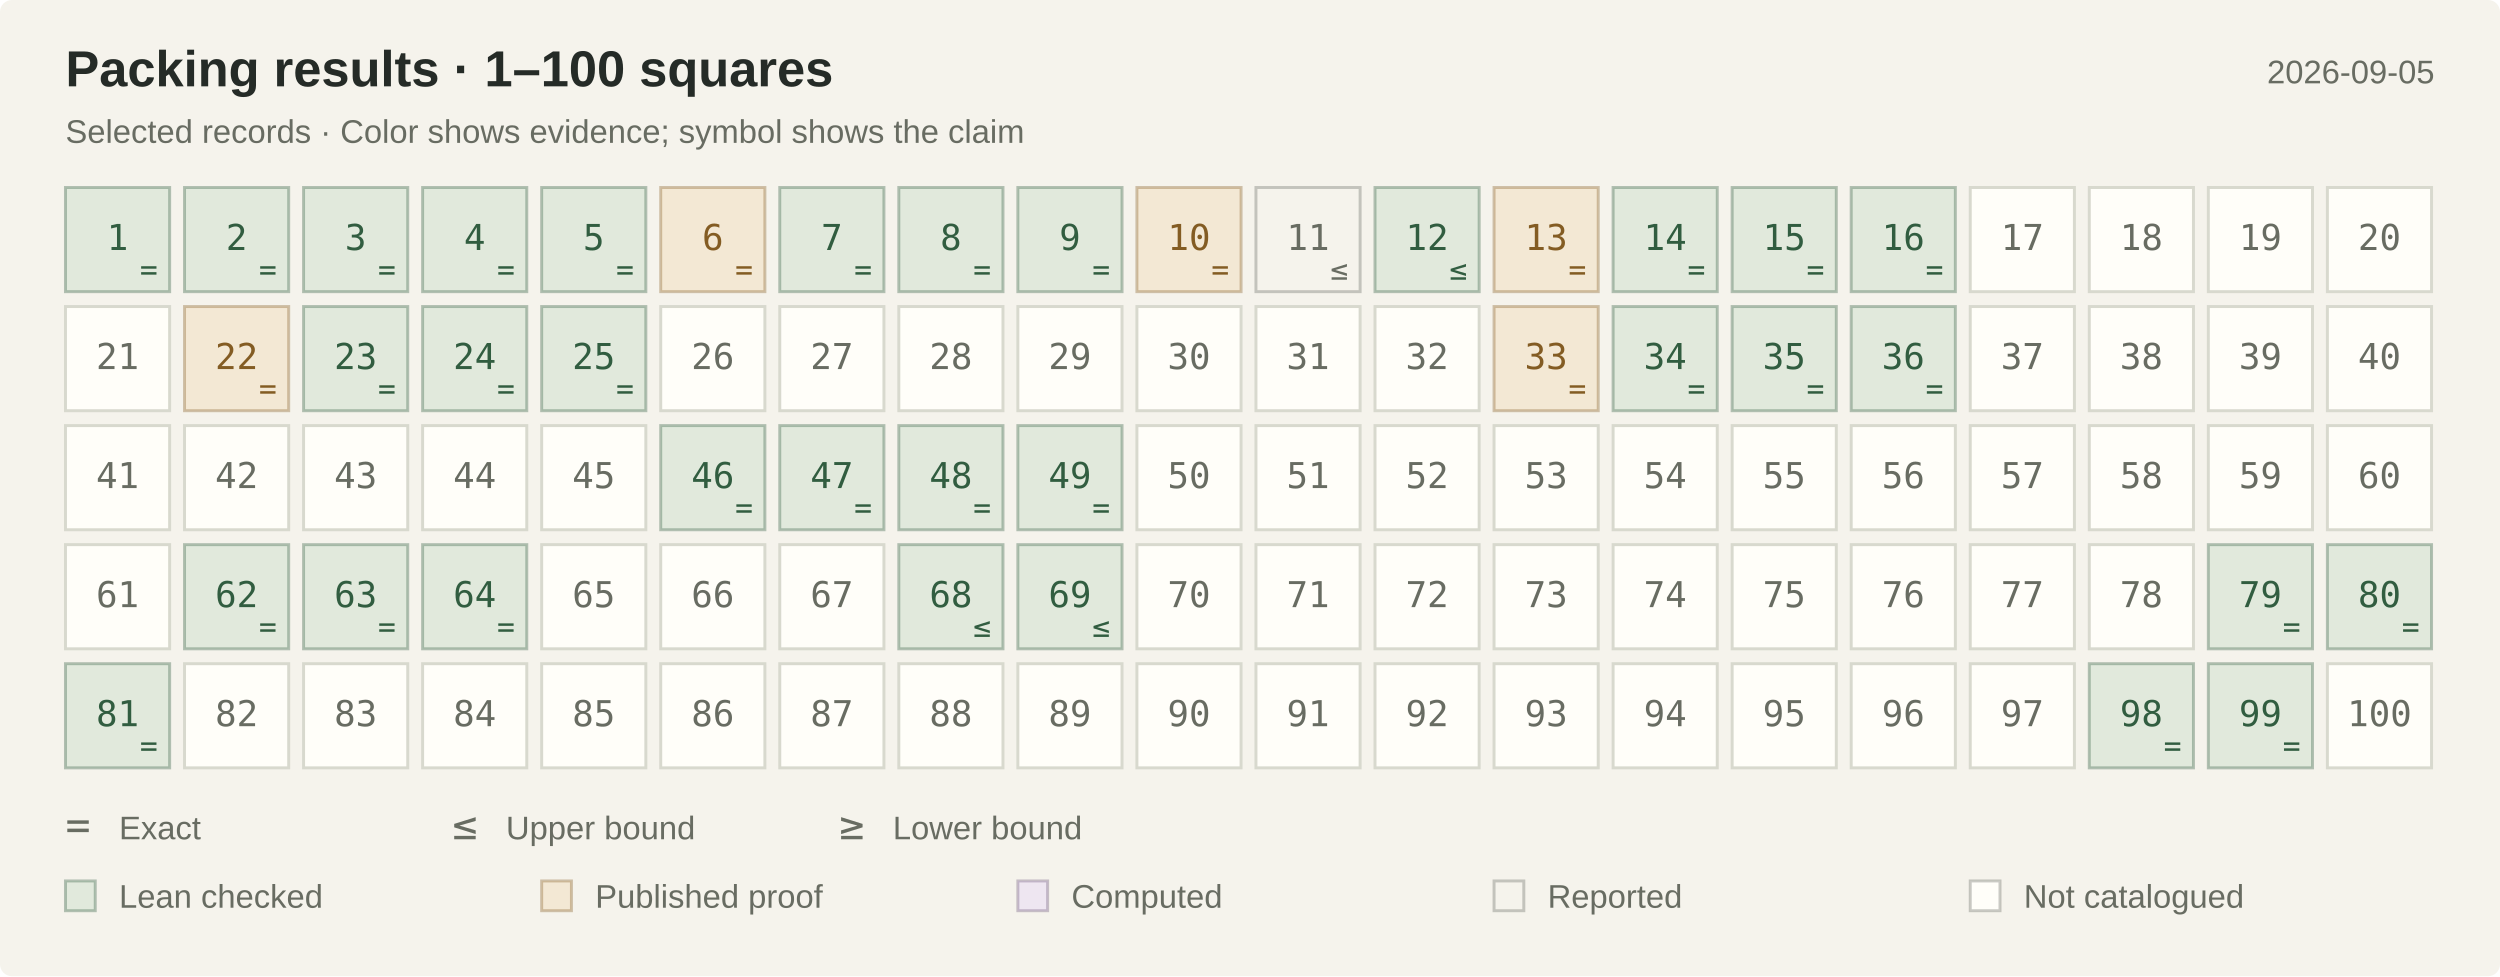
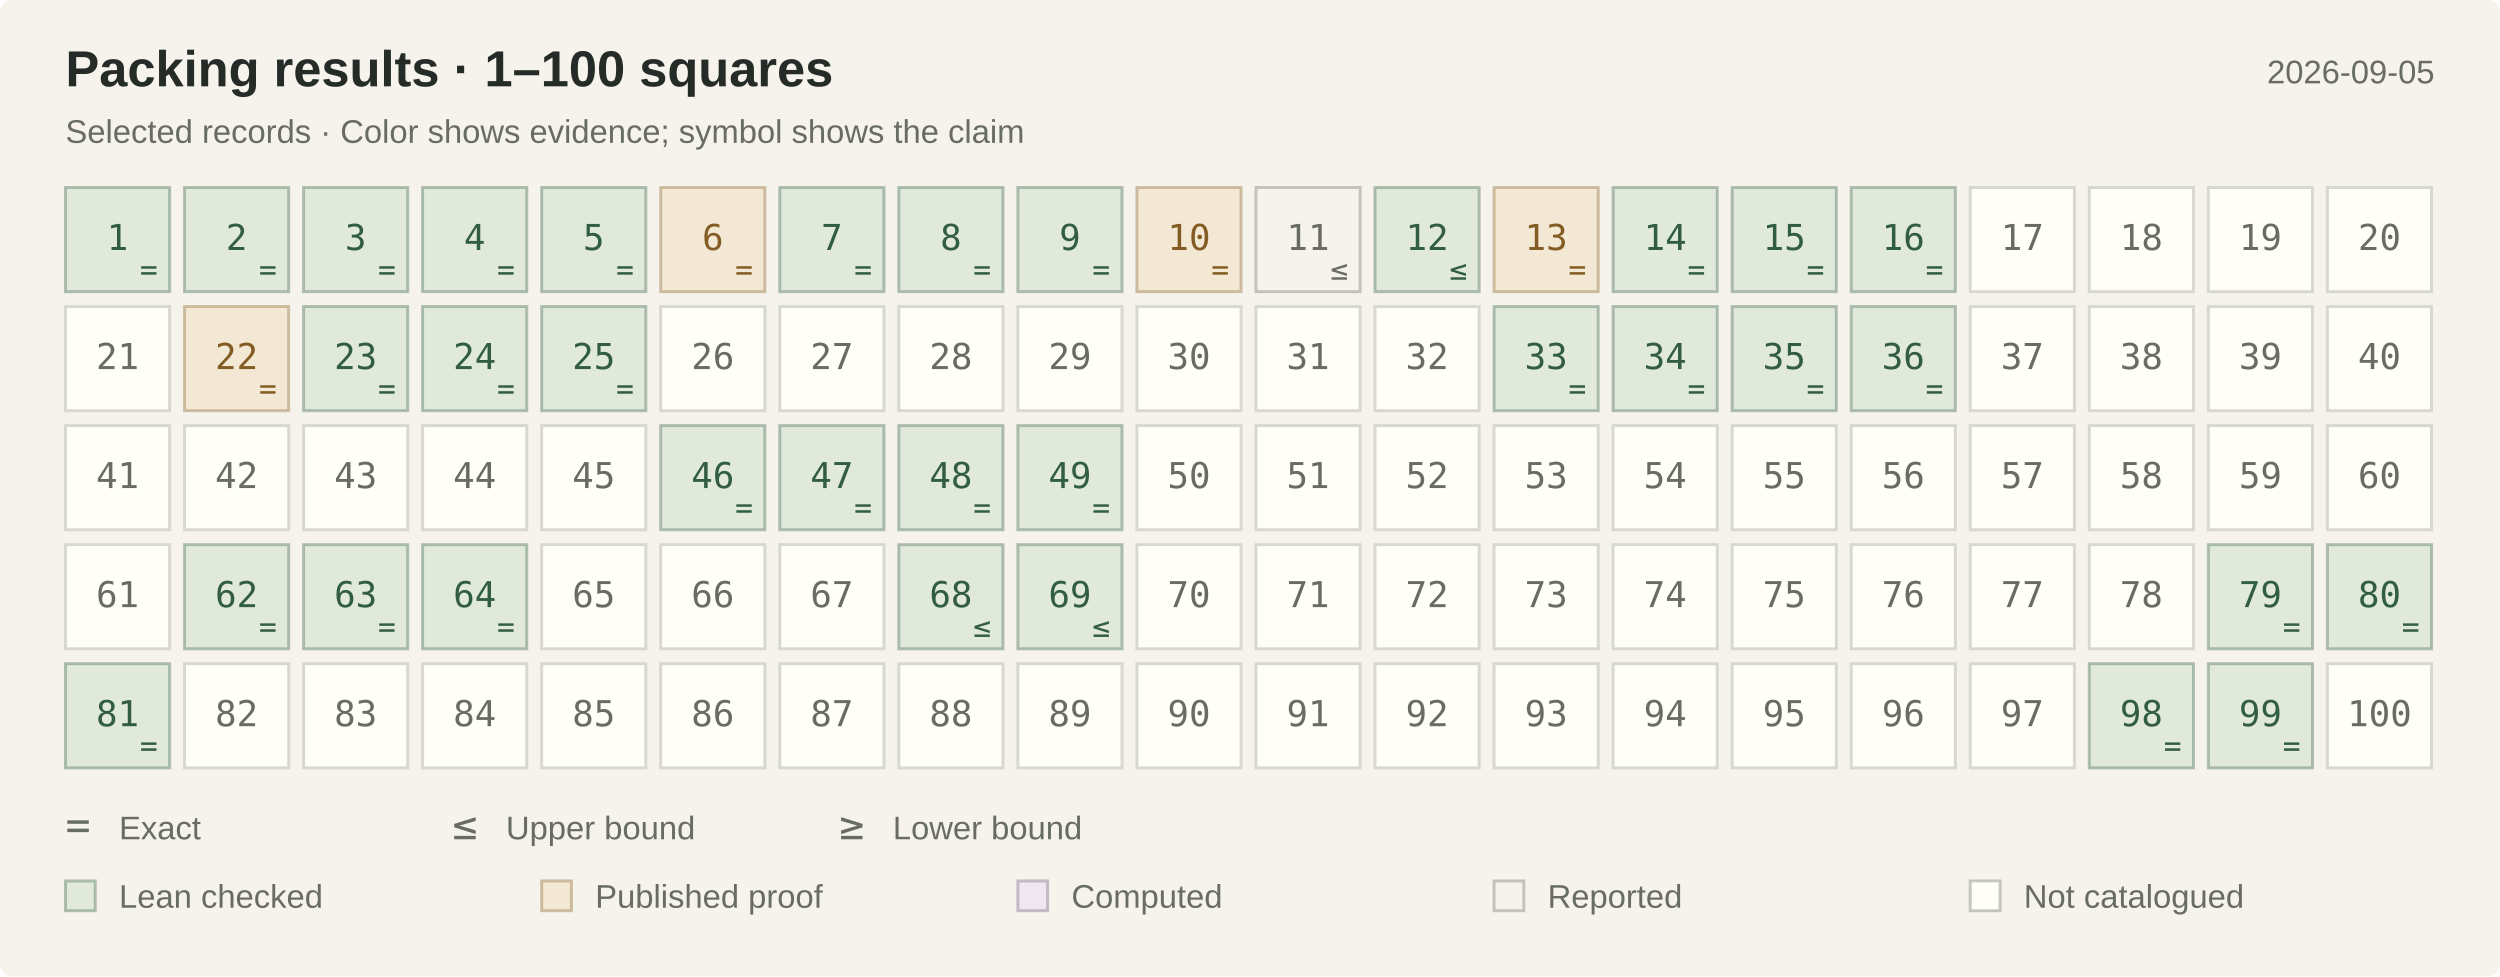
<svg xmlns="http://www.w3.org/2000/svg" viewBox="0 0 840 328" width="840" height="328" role="img" aria-labelledby="coverage-title coverage-description">
  <rect width="840" height="328" rx="4" fill="#f5f3ec" />
  <g font-family="Arial, sans-serif" fill="#686c62">
    <text x="22" y="29" font-size="17" font-weight="600" fill="#252b27">Packing results · 1–100 squares</text>
    <text x="818" y="28" text-anchor="end" font-size="11">2026-09-05</text>
    <text x="22" y="48" font-size="11">Selected records · Color shows evidence; symbol shows the claim</text>
    <g data-n="1" transform="translate(22, 63)" font-family="Consolas, monospace">
      <rect width="35" height="35" fill="#e1e9dc" stroke="#315d40" stroke-opacity="0.35" />
      <text x="17.5" y="21" text-anchor="middle" font-size="12" fill="#315d40">1</text>
      <text x="31" y="31" text-anchor="end" font-size="10" fill="#315d40">=</text>
    </g>
    <g data-n="2" transform="translate(62, 63)" font-family="Consolas, monospace">
      <rect width="35" height="35" fill="#e1e9dc" stroke="#315d40" stroke-opacity="0.35" />
      <text x="17.5" y="21" text-anchor="middle" font-size="12" fill="#315d40">2</text>
      <text x="31" y="31" text-anchor="end" font-size="10" fill="#315d40">=</text>
    </g>
    <g data-n="3" transform="translate(102, 63)" font-family="Consolas, monospace">
      <rect width="35" height="35" fill="#e1e9dc" stroke="#315d40" stroke-opacity="0.35" />
      <text x="17.5" y="21" text-anchor="middle" font-size="12" fill="#315d40">3</text>
      <text x="31" y="31" text-anchor="end" font-size="10" fill="#315d40">=</text>
    </g>
    <g data-n="4" transform="translate(142, 63)" font-family="Consolas, monospace">
      <rect width="35" height="35" fill="#e1e9dc" stroke="#315d40" stroke-opacity="0.35" />
      <text x="17.5" y="21" text-anchor="middle" font-size="12" fill="#315d40">4</text>
      <text x="31" y="31" text-anchor="end" font-size="10" fill="#315d40">=</text>
    </g>
    <g data-n="5" transform="translate(182, 63)" font-family="Consolas, monospace">
      <rect width="35" height="35" fill="#e1e9dc" stroke="#315d40" stroke-opacity="0.35" />
      <text x="17.5" y="21" text-anchor="middle" font-size="12" fill="#315d40">5</text>
      <text x="31" y="31" text-anchor="end" font-size="10" fill="#315d40">=</text>
    </g>
    <g data-n="6" transform="translate(222, 63)" font-family="Consolas, monospace">
      <rect width="35" height="35" fill="#f3e8d4" stroke="#835c23" stroke-opacity="0.35" />
      <text x="17.5" y="21" text-anchor="middle" font-size="12" fill="#835c23">6</text>
      <text x="31" y="31" text-anchor="end" font-size="10" fill="#835c23">=</text>
    </g>
    <g data-n="7" transform="translate(262, 63)" font-family="Consolas, monospace">
      <rect width="35" height="35" fill="#e1e9dc" stroke="#315d40" stroke-opacity="0.35" />
      <text x="17.5" y="21" text-anchor="middle" font-size="12" fill="#315d40">7</text>
      <text x="31" y="31" text-anchor="end" font-size="10" fill="#315d40">=</text>
    </g>
    <g data-n="8" transform="translate(302, 63)" font-family="Consolas, monospace">
      <rect width="35" height="35" fill="#e1e9dc" stroke="#315d40" stroke-opacity="0.35" />
      <text x="17.5" y="21" text-anchor="middle" font-size="12" fill="#315d40">8</text>
      <text x="31" y="31" text-anchor="end" font-size="10" fill="#315d40">=</text>
    </g>
    <g data-n="9" transform="translate(342, 63)" font-family="Consolas, monospace">
      <rect width="35" height="35" fill="#e1e9dc" stroke="#315d40" stroke-opacity="0.35" />
      <text x="17.5" y="21" text-anchor="middle" font-size="12" fill="#315d40">9</text>
      <text x="31" y="31" text-anchor="end" font-size="10" fill="#315d40">=</text>
    </g>
    <g data-n="10" transform="translate(382, 63)" font-family="Consolas, monospace">
      <rect width="35" height="35" fill="#f3e8d4" stroke="#835c23" stroke-opacity="0.35" />
      <text x="17.5" y="21" text-anchor="middle" font-size="12" fill="#835c23">10</text>
      <text x="31" y="31" text-anchor="end" font-size="10" fill="#835c23">=</text>
    </g>
    <g data-n="11" transform="translate(422, 63)" font-family="Consolas, monospace">
      <rect width="35" height="35" fill="#f5f3ec" stroke="#686c62" stroke-opacity="0.35" />
      <text x="17.5" y="21" text-anchor="middle" font-size="12" fill="#686c62">11</text>
      <text x="31" y="31" text-anchor="end" font-size="10" fill="#686c62">≤</text>
    </g>
    <g data-n="12" transform="translate(462, 63)" font-family="Consolas, monospace">
      <rect width="35" height="35" fill="#e1e9dc" stroke="#315d40" stroke-opacity="0.35" />
      <text x="17.5" y="21" text-anchor="middle" font-size="12" fill="#315d40">12</text>
      <text x="31" y="31" text-anchor="end" font-size="10" fill="#315d40">≤</text>
    </g>
    <g data-n="13" transform="translate(502, 63)" font-family="Consolas, monospace">
      <rect width="35" height="35" fill="#f3e8d4" stroke="#835c23" stroke-opacity="0.35" />
      <text x="17.5" y="21" text-anchor="middle" font-size="12" fill="#835c23">13</text>
      <text x="31" y="31" text-anchor="end" font-size="10" fill="#835c23">=</text>
    </g>
    <g data-n="14" transform="translate(542, 63)" font-family="Consolas, monospace">
      <rect width="35" height="35" fill="#e1e9dc" stroke="#315d40" stroke-opacity="0.35" />
      <text x="17.5" y="21" text-anchor="middle" font-size="12" fill="#315d40">14</text>
      <text x="31" y="31" text-anchor="end" font-size="10" fill="#315d40">=</text>
    </g>
    <g data-n="15" transform="translate(582, 63)" font-family="Consolas, monospace">
      <rect width="35" height="35" fill="#e1e9dc" stroke="#315d40" stroke-opacity="0.35" />
      <text x="17.5" y="21" text-anchor="middle" font-size="12" fill="#315d40">15</text>
      <text x="31" y="31" text-anchor="end" font-size="10" fill="#315d40">=</text>
    </g>
    <g data-n="16" transform="translate(622, 63)" font-family="Consolas, monospace">
      <rect width="35" height="35" fill="#e1e9dc" stroke="#315d40" stroke-opacity="0.35" />
      <text x="17.5" y="21" text-anchor="middle" font-size="12" fill="#315d40">16</text>
      <text x="31" y="31" text-anchor="end" font-size="10" fill="#315d40">=</text>
    </g>
    <g data-n="17" transform="translate(662, 63)" font-family="Consolas, monospace">
      <rect width="35" height="35" fill="#fffef9" stroke="#d8d9ce" stroke-opacity="1" />
      <text x="17.5" y="21" text-anchor="middle" font-size="12" fill="#686c62">17</text>
    </g>
    <g data-n="18" transform="translate(702, 63)" font-family="Consolas, monospace">
      <rect width="35" height="35" fill="#fffef9" stroke="#d8d9ce" stroke-opacity="1" />
      <text x="17.5" y="21" text-anchor="middle" font-size="12" fill="#686c62">18</text>
    </g>
    <g data-n="19" transform="translate(742, 63)" font-family="Consolas, monospace">
      <rect width="35" height="35" fill="#fffef9" stroke="#d8d9ce" stroke-opacity="1" />
      <text x="17.5" y="21" text-anchor="middle" font-size="12" fill="#686c62">19</text>
    </g>
    <g data-n="20" transform="translate(782, 63)" font-family="Consolas, monospace">
      <rect width="35" height="35" fill="#fffef9" stroke="#d8d9ce" stroke-opacity="1" />
      <text x="17.5" y="21" text-anchor="middle" font-size="12" fill="#686c62">20</text>
    </g>
    <g data-n="21" transform="translate(22, 103)" font-family="Consolas, monospace">
      <rect width="35" height="35" fill="#fffef9" stroke="#d8d9ce" stroke-opacity="1" />
      <text x="17.5" y="21" text-anchor="middle" font-size="12" fill="#686c62">21</text>
    </g>
    <g data-n="22" transform="translate(62, 103)" font-family="Consolas, monospace">
      <rect width="35" height="35" fill="#f3e8d4" stroke="#835c23" stroke-opacity="0.35" />
      <text x="17.5" y="21" text-anchor="middle" font-size="12" fill="#835c23">22</text>
      <text x="31" y="31" text-anchor="end" font-size="10" fill="#835c23">=</text>
    </g>
    <g data-n="23" transform="translate(102, 103)" font-family="Consolas, monospace">
      <rect width="35" height="35" fill="#e1e9dc" stroke="#315d40" stroke-opacity="0.35" />
      <text x="17.5" y="21" text-anchor="middle" font-size="12" fill="#315d40">23</text>
      <text x="31" y="31" text-anchor="end" font-size="10" fill="#315d40">=</text>
    </g>
    <g data-n="24" transform="translate(142, 103)" font-family="Consolas, monospace">
      <rect width="35" height="35" fill="#e1e9dc" stroke="#315d40" stroke-opacity="0.35" />
      <text x="17.5" y="21" text-anchor="middle" font-size="12" fill="#315d40">24</text>
      <text x="31" y="31" text-anchor="end" font-size="10" fill="#315d40">=</text>
    </g>
    <g data-n="25" transform="translate(182, 103)" font-family="Consolas, monospace">
      <rect width="35" height="35" fill="#e1e9dc" stroke="#315d40" stroke-opacity="0.35" />
      <text x="17.5" y="21" text-anchor="middle" font-size="12" fill="#315d40">25</text>
      <text x="31" y="31" text-anchor="end" font-size="10" fill="#315d40">=</text>
    </g>
    <g data-n="26" transform="translate(222, 103)" font-family="Consolas, monospace">
      <rect width="35" height="35" fill="#fffef9" stroke="#d8d9ce" stroke-opacity="1" />
      <text x="17.5" y="21" text-anchor="middle" font-size="12" fill="#686c62">26</text>
    </g>
    <g data-n="27" transform="translate(262, 103)" font-family="Consolas, monospace">
      <rect width="35" height="35" fill="#fffef9" stroke="#d8d9ce" stroke-opacity="1" />
      <text x="17.5" y="21" text-anchor="middle" font-size="12" fill="#686c62">27</text>
    </g>
    <g data-n="28" transform="translate(302, 103)" font-family="Consolas, monospace">
      <rect width="35" height="35" fill="#fffef9" stroke="#d8d9ce" stroke-opacity="1" />
      <text x="17.5" y="21" text-anchor="middle" font-size="12" fill="#686c62">28</text>
    </g>
    <g data-n="29" transform="translate(342, 103)" font-family="Consolas, monospace">
      <rect width="35" height="35" fill="#fffef9" stroke="#d8d9ce" stroke-opacity="1" />
      <text x="17.5" y="21" text-anchor="middle" font-size="12" fill="#686c62">29</text>
    </g>
    <g data-n="30" transform="translate(382, 103)" font-family="Consolas, monospace">
      <rect width="35" height="35" fill="#fffef9" stroke="#d8d9ce" stroke-opacity="1" />
      <text x="17.5" y="21" text-anchor="middle" font-size="12" fill="#686c62">30</text>
    </g>
    <g data-n="31" transform="translate(422, 103)" font-family="Consolas, monospace">
      <rect width="35" height="35" fill="#fffef9" stroke="#d8d9ce" stroke-opacity="1" />
      <text x="17.5" y="21" text-anchor="middle" font-size="12" fill="#686c62">31</text>
    </g>
    <g data-n="32" transform="translate(462, 103)" font-family="Consolas, monospace">
      <rect width="35" height="35" fill="#fffef9" stroke="#d8d9ce" stroke-opacity="1" />
      <text x="17.5" y="21" text-anchor="middle" font-size="12" fill="#686c62">32</text>
    </g>
    <g data-n="33" transform="translate(502, 103)" font-family="Consolas, monospace">
-       <rect width="35" height="35" fill="#f3e8d4" stroke="#835c23" stroke-opacity="0.35" />
-       <text x="17.5" y="21" text-anchor="middle" font-size="12" fill="#835c23">33</text>
-       <text x="31" y="31" text-anchor="end" font-size="10" fill="#835c23">=</text>
+       <rect width="35" height="35" fill="#e1e9dc" stroke="#315d40" stroke-opacity="0.35" />
+       <text x="17.5" y="21" text-anchor="middle" font-size="12" fill="#315d40">33</text>
+       <text x="31" y="31" text-anchor="end" font-size="10" fill="#315d40">=</text>
    </g>
    <g data-n="34" transform="translate(542, 103)" font-family="Consolas, monospace">
      <rect width="35" height="35" fill="#e1e9dc" stroke="#315d40" stroke-opacity="0.35" />
      <text x="17.5" y="21" text-anchor="middle" font-size="12" fill="#315d40">34</text>
      <text x="31" y="31" text-anchor="end" font-size="10" fill="#315d40">=</text>
    </g>
    <g data-n="35" transform="translate(582, 103)" font-family="Consolas, monospace">
      <rect width="35" height="35" fill="#e1e9dc" stroke="#315d40" stroke-opacity="0.35" />
      <text x="17.5" y="21" text-anchor="middle" font-size="12" fill="#315d40">35</text>
      <text x="31" y="31" text-anchor="end" font-size="10" fill="#315d40">=</text>
    </g>
    <g data-n="36" transform="translate(622, 103)" font-family="Consolas, monospace">
      <rect width="35" height="35" fill="#e1e9dc" stroke="#315d40" stroke-opacity="0.35" />
      <text x="17.5" y="21" text-anchor="middle" font-size="12" fill="#315d40">36</text>
      <text x="31" y="31" text-anchor="end" font-size="10" fill="#315d40">=</text>
    </g>
    <g data-n="37" transform="translate(662, 103)" font-family="Consolas, monospace">
      <rect width="35" height="35" fill="#fffef9" stroke="#d8d9ce" stroke-opacity="1" />
      <text x="17.5" y="21" text-anchor="middle" font-size="12" fill="#686c62">37</text>
    </g>
    <g data-n="38" transform="translate(702, 103)" font-family="Consolas, monospace">
      <rect width="35" height="35" fill="#fffef9" stroke="#d8d9ce" stroke-opacity="1" />
      <text x="17.5" y="21" text-anchor="middle" font-size="12" fill="#686c62">38</text>
    </g>
    <g data-n="39" transform="translate(742, 103)" font-family="Consolas, monospace">
      <rect width="35" height="35" fill="#fffef9" stroke="#d8d9ce" stroke-opacity="1" />
      <text x="17.5" y="21" text-anchor="middle" font-size="12" fill="#686c62">39</text>
    </g>
    <g data-n="40" transform="translate(782, 103)" font-family="Consolas, monospace">
      <rect width="35" height="35" fill="#fffef9" stroke="#d8d9ce" stroke-opacity="1" />
      <text x="17.5" y="21" text-anchor="middle" font-size="12" fill="#686c62">40</text>
    </g>
    <g data-n="41" transform="translate(22, 143)" font-family="Consolas, monospace">
      <rect width="35" height="35" fill="#fffef9" stroke="#d8d9ce" stroke-opacity="1" />
      <text x="17.5" y="21" text-anchor="middle" font-size="12" fill="#686c62">41</text>
    </g>
    <g data-n="42" transform="translate(62, 143)" font-family="Consolas, monospace">
      <rect width="35" height="35" fill="#fffef9" stroke="#d8d9ce" stroke-opacity="1" />
      <text x="17.5" y="21" text-anchor="middle" font-size="12" fill="#686c62">42</text>
    </g>
    <g data-n="43" transform="translate(102, 143)" font-family="Consolas, monospace">
      <rect width="35" height="35" fill="#fffef9" stroke="#d8d9ce" stroke-opacity="1" />
      <text x="17.5" y="21" text-anchor="middle" font-size="12" fill="#686c62">43</text>
    </g>
    <g data-n="44" transform="translate(142, 143)" font-family="Consolas, monospace">
      <rect width="35" height="35" fill="#fffef9" stroke="#d8d9ce" stroke-opacity="1" />
      <text x="17.5" y="21" text-anchor="middle" font-size="12" fill="#686c62">44</text>
    </g>
    <g data-n="45" transform="translate(182, 143)" font-family="Consolas, monospace">
      <rect width="35" height="35" fill="#fffef9" stroke="#d8d9ce" stroke-opacity="1" />
      <text x="17.5" y="21" text-anchor="middle" font-size="12" fill="#686c62">45</text>
    </g>
    <g data-n="46" transform="translate(222, 143)" font-family="Consolas, monospace">
      <rect width="35" height="35" fill="#e1e9dc" stroke="#315d40" stroke-opacity="0.35" />
      <text x="17.5" y="21" text-anchor="middle" font-size="12" fill="#315d40">46</text>
      <text x="31" y="31" text-anchor="end" font-size="10" fill="#315d40">=</text>
    </g>
    <g data-n="47" transform="translate(262, 143)" font-family="Consolas, monospace">
      <rect width="35" height="35" fill="#e1e9dc" stroke="#315d40" stroke-opacity="0.35" />
      <text x="17.5" y="21" text-anchor="middle" font-size="12" fill="#315d40">47</text>
      <text x="31" y="31" text-anchor="end" font-size="10" fill="#315d40">=</text>
    </g>
    <g data-n="48" transform="translate(302, 143)" font-family="Consolas, monospace">
      <rect width="35" height="35" fill="#e1e9dc" stroke="#315d40" stroke-opacity="0.35" />
      <text x="17.5" y="21" text-anchor="middle" font-size="12" fill="#315d40">48</text>
      <text x="31" y="31" text-anchor="end" font-size="10" fill="#315d40">=</text>
    </g>
    <g data-n="49" transform="translate(342, 143)" font-family="Consolas, monospace">
      <rect width="35" height="35" fill="#e1e9dc" stroke="#315d40" stroke-opacity="0.35" />
      <text x="17.5" y="21" text-anchor="middle" font-size="12" fill="#315d40">49</text>
      <text x="31" y="31" text-anchor="end" font-size="10" fill="#315d40">=</text>
    </g>
    <g data-n="50" transform="translate(382, 143)" font-family="Consolas, monospace">
      <rect width="35" height="35" fill="#fffef9" stroke="#d8d9ce" stroke-opacity="1" />
      <text x="17.5" y="21" text-anchor="middle" font-size="12" fill="#686c62">50</text>
    </g>
    <g data-n="51" transform="translate(422, 143)" font-family="Consolas, monospace">
      <rect width="35" height="35" fill="#fffef9" stroke="#d8d9ce" stroke-opacity="1" />
      <text x="17.5" y="21" text-anchor="middle" font-size="12" fill="#686c62">51</text>
    </g>
    <g data-n="52" transform="translate(462, 143)" font-family="Consolas, monospace">
      <rect width="35" height="35" fill="#fffef9" stroke="#d8d9ce" stroke-opacity="1" />
      <text x="17.5" y="21" text-anchor="middle" font-size="12" fill="#686c62">52</text>
    </g>
    <g data-n="53" transform="translate(502, 143)" font-family="Consolas, monospace">
      <rect width="35" height="35" fill="#fffef9" stroke="#d8d9ce" stroke-opacity="1" />
      <text x="17.5" y="21" text-anchor="middle" font-size="12" fill="#686c62">53</text>
    </g>
    <g data-n="54" transform="translate(542, 143)" font-family="Consolas, monospace">
      <rect width="35" height="35" fill="#fffef9" stroke="#d8d9ce" stroke-opacity="1" />
      <text x="17.5" y="21" text-anchor="middle" font-size="12" fill="#686c62">54</text>
    </g>
    <g data-n="55" transform="translate(582, 143)" font-family="Consolas, monospace">
      <rect width="35" height="35" fill="#fffef9" stroke="#d8d9ce" stroke-opacity="1" />
      <text x="17.5" y="21" text-anchor="middle" font-size="12" fill="#686c62">55</text>
    </g>
    <g data-n="56" transform="translate(622, 143)" font-family="Consolas, monospace">
      <rect width="35" height="35" fill="#fffef9" stroke="#d8d9ce" stroke-opacity="1" />
      <text x="17.5" y="21" text-anchor="middle" font-size="12" fill="#686c62">56</text>
    </g>
    <g data-n="57" transform="translate(662, 143)" font-family="Consolas, monospace">
      <rect width="35" height="35" fill="#fffef9" stroke="#d8d9ce" stroke-opacity="1" />
      <text x="17.5" y="21" text-anchor="middle" font-size="12" fill="#686c62">57</text>
    </g>
    <g data-n="58" transform="translate(702, 143)" font-family="Consolas, monospace">
      <rect width="35" height="35" fill="#fffef9" stroke="#d8d9ce" stroke-opacity="1" />
      <text x="17.5" y="21" text-anchor="middle" font-size="12" fill="#686c62">58</text>
    </g>
    <g data-n="59" transform="translate(742, 143)" font-family="Consolas, monospace">
      <rect width="35" height="35" fill="#fffef9" stroke="#d8d9ce" stroke-opacity="1" />
      <text x="17.5" y="21" text-anchor="middle" font-size="12" fill="#686c62">59</text>
    </g>
    <g data-n="60" transform="translate(782, 143)" font-family="Consolas, monospace">
      <rect width="35" height="35" fill="#fffef9" stroke="#d8d9ce" stroke-opacity="1" />
      <text x="17.5" y="21" text-anchor="middle" font-size="12" fill="#686c62">60</text>
    </g>
    <g data-n="61" transform="translate(22, 183)" font-family="Consolas, monospace">
      <rect width="35" height="35" fill="#fffef9" stroke="#d8d9ce" stroke-opacity="1" />
      <text x="17.5" y="21" text-anchor="middle" font-size="12" fill="#686c62">61</text>
    </g>
    <g data-n="62" transform="translate(62, 183)" font-family="Consolas, monospace">
      <rect width="35" height="35" fill="#e1e9dc" stroke="#315d40" stroke-opacity="0.35" />
      <text x="17.5" y="21" text-anchor="middle" font-size="12" fill="#315d40">62</text>
      <text x="31" y="31" text-anchor="end" font-size="10" fill="#315d40">=</text>
    </g>
    <g data-n="63" transform="translate(102, 183)" font-family="Consolas, monospace">
      <rect width="35" height="35" fill="#e1e9dc" stroke="#315d40" stroke-opacity="0.35" />
      <text x="17.5" y="21" text-anchor="middle" font-size="12" fill="#315d40">63</text>
      <text x="31" y="31" text-anchor="end" font-size="10" fill="#315d40">=</text>
    </g>
    <g data-n="64" transform="translate(142, 183)" font-family="Consolas, monospace">
      <rect width="35" height="35" fill="#e1e9dc" stroke="#315d40" stroke-opacity="0.35" />
      <text x="17.5" y="21" text-anchor="middle" font-size="12" fill="#315d40">64</text>
      <text x="31" y="31" text-anchor="end" font-size="10" fill="#315d40">=</text>
    </g>
    <g data-n="65" transform="translate(182, 183)" font-family="Consolas, monospace">
      <rect width="35" height="35" fill="#fffef9" stroke="#d8d9ce" stroke-opacity="1" />
      <text x="17.5" y="21" text-anchor="middle" font-size="12" fill="#686c62">65</text>
    </g>
    <g data-n="66" transform="translate(222, 183)" font-family="Consolas, monospace">
      <rect width="35" height="35" fill="#fffef9" stroke="#d8d9ce" stroke-opacity="1" />
      <text x="17.5" y="21" text-anchor="middle" font-size="12" fill="#686c62">66</text>
    </g>
    <g data-n="67" transform="translate(262, 183)" font-family="Consolas, monospace">
      <rect width="35" height="35" fill="#fffef9" stroke="#d8d9ce" stroke-opacity="1" />
      <text x="17.5" y="21" text-anchor="middle" font-size="12" fill="#686c62">67</text>
    </g>
    <g data-n="68" transform="translate(302, 183)" font-family="Consolas, monospace">
      <rect width="35" height="35" fill="#e1e9dc" stroke="#315d40" stroke-opacity="0.35" />
      <text x="17.5" y="21" text-anchor="middle" font-size="12" fill="#315d40">68</text>
      <text x="31" y="31" text-anchor="end" font-size="10" fill="#315d40">≤</text>
    </g>
    <g data-n="69" transform="translate(342, 183)" font-family="Consolas, monospace">
      <rect width="35" height="35" fill="#e1e9dc" stroke="#315d40" stroke-opacity="0.35" />
      <text x="17.5" y="21" text-anchor="middle" font-size="12" fill="#315d40">69</text>
      <text x="31" y="31" text-anchor="end" font-size="10" fill="#315d40">≤</text>
    </g>
    <g data-n="70" transform="translate(382, 183)" font-family="Consolas, monospace">
      <rect width="35" height="35" fill="#fffef9" stroke="#d8d9ce" stroke-opacity="1" />
      <text x="17.5" y="21" text-anchor="middle" font-size="12" fill="#686c62">70</text>
    </g>
    <g data-n="71" transform="translate(422, 183)" font-family="Consolas, monospace">
      <rect width="35" height="35" fill="#fffef9" stroke="#d8d9ce" stroke-opacity="1" />
      <text x="17.5" y="21" text-anchor="middle" font-size="12" fill="#686c62">71</text>
    </g>
    <g data-n="72" transform="translate(462, 183)" font-family="Consolas, monospace">
      <rect width="35" height="35" fill="#fffef9" stroke="#d8d9ce" stroke-opacity="1" />
      <text x="17.5" y="21" text-anchor="middle" font-size="12" fill="#686c62">72</text>
    </g>
    <g data-n="73" transform="translate(502, 183)" font-family="Consolas, monospace">
      <rect width="35" height="35" fill="#fffef9" stroke="#d8d9ce" stroke-opacity="1" />
      <text x="17.5" y="21" text-anchor="middle" font-size="12" fill="#686c62">73</text>
    </g>
    <g data-n="74" transform="translate(542, 183)" font-family="Consolas, monospace">
      <rect width="35" height="35" fill="#fffef9" stroke="#d8d9ce" stroke-opacity="1" />
      <text x="17.5" y="21" text-anchor="middle" font-size="12" fill="#686c62">74</text>
    </g>
    <g data-n="75" transform="translate(582, 183)" font-family="Consolas, monospace">
      <rect width="35" height="35" fill="#fffef9" stroke="#d8d9ce" stroke-opacity="1" />
      <text x="17.5" y="21" text-anchor="middle" font-size="12" fill="#686c62">75</text>
    </g>
    <g data-n="76" transform="translate(622, 183)" font-family="Consolas, monospace">
      <rect width="35" height="35" fill="#fffef9" stroke="#d8d9ce" stroke-opacity="1" />
      <text x="17.5" y="21" text-anchor="middle" font-size="12" fill="#686c62">76</text>
    </g>
    <g data-n="77" transform="translate(662, 183)" font-family="Consolas, monospace">
      <rect width="35" height="35" fill="#fffef9" stroke="#d8d9ce" stroke-opacity="1" />
      <text x="17.5" y="21" text-anchor="middle" font-size="12" fill="#686c62">77</text>
    </g>
    <g data-n="78" transform="translate(702, 183)" font-family="Consolas, monospace">
      <rect width="35" height="35" fill="#fffef9" stroke="#d8d9ce" stroke-opacity="1" />
      <text x="17.5" y="21" text-anchor="middle" font-size="12" fill="#686c62">78</text>
    </g>
    <g data-n="79" transform="translate(742, 183)" font-family="Consolas, monospace">
      <rect width="35" height="35" fill="#e1e9dc" stroke="#315d40" stroke-opacity="0.35" />
      <text x="17.5" y="21" text-anchor="middle" font-size="12" fill="#315d40">79</text>
      <text x="31" y="31" text-anchor="end" font-size="10" fill="#315d40">=</text>
    </g>
    <g data-n="80" transform="translate(782, 183)" font-family="Consolas, monospace">
      <rect width="35" height="35" fill="#e1e9dc" stroke="#315d40" stroke-opacity="0.35" />
      <text x="17.5" y="21" text-anchor="middle" font-size="12" fill="#315d40">80</text>
      <text x="31" y="31" text-anchor="end" font-size="10" fill="#315d40">=</text>
    </g>
    <g data-n="81" transform="translate(22, 223)" font-family="Consolas, monospace">
      <rect width="35" height="35" fill="#e1e9dc" stroke="#315d40" stroke-opacity="0.35" />
      <text x="17.5" y="21" text-anchor="middle" font-size="12" fill="#315d40">81</text>
      <text x="31" y="31" text-anchor="end" font-size="10" fill="#315d40">=</text>
    </g>
    <g data-n="82" transform="translate(62, 223)" font-family="Consolas, monospace">
      <rect width="35" height="35" fill="#fffef9" stroke="#d8d9ce" stroke-opacity="1" />
      <text x="17.5" y="21" text-anchor="middle" font-size="12" fill="#686c62">82</text>
    </g>
    <g data-n="83" transform="translate(102, 223)" font-family="Consolas, monospace">
      <rect width="35" height="35" fill="#fffef9" stroke="#d8d9ce" stroke-opacity="1" />
      <text x="17.5" y="21" text-anchor="middle" font-size="12" fill="#686c62">83</text>
    </g>
    <g data-n="84" transform="translate(142, 223)" font-family="Consolas, monospace">
      <rect width="35" height="35" fill="#fffef9" stroke="#d8d9ce" stroke-opacity="1" />
      <text x="17.5" y="21" text-anchor="middle" font-size="12" fill="#686c62">84</text>
    </g>
    <g data-n="85" transform="translate(182, 223)" font-family="Consolas, monospace">
      <rect width="35" height="35" fill="#fffef9" stroke="#d8d9ce" stroke-opacity="1" />
      <text x="17.5" y="21" text-anchor="middle" font-size="12" fill="#686c62">85</text>
    </g>
    <g data-n="86" transform="translate(222, 223)" font-family="Consolas, monospace">
      <rect width="35" height="35" fill="#fffef9" stroke="#d8d9ce" stroke-opacity="1" />
      <text x="17.5" y="21" text-anchor="middle" font-size="12" fill="#686c62">86</text>
    </g>
    <g data-n="87" transform="translate(262, 223)" font-family="Consolas, monospace">
      <rect width="35" height="35" fill="#fffef9" stroke="#d8d9ce" stroke-opacity="1" />
      <text x="17.5" y="21" text-anchor="middle" font-size="12" fill="#686c62">87</text>
    </g>
    <g data-n="88" transform="translate(302, 223)" font-family="Consolas, monospace">
      <rect width="35" height="35" fill="#fffef9" stroke="#d8d9ce" stroke-opacity="1" />
      <text x="17.5" y="21" text-anchor="middle" font-size="12" fill="#686c62">88</text>
    </g>
    <g data-n="89" transform="translate(342, 223)" font-family="Consolas, monospace">
      <rect width="35" height="35" fill="#fffef9" stroke="#d8d9ce" stroke-opacity="1" />
      <text x="17.5" y="21" text-anchor="middle" font-size="12" fill="#686c62">89</text>
    </g>
    <g data-n="90" transform="translate(382, 223)" font-family="Consolas, monospace">
      <rect width="35" height="35" fill="#fffef9" stroke="#d8d9ce" stroke-opacity="1" />
      <text x="17.5" y="21" text-anchor="middle" font-size="12" fill="#686c62">90</text>
    </g>
    <g data-n="91" transform="translate(422, 223)" font-family="Consolas, monospace">
      <rect width="35" height="35" fill="#fffef9" stroke="#d8d9ce" stroke-opacity="1" />
      <text x="17.5" y="21" text-anchor="middle" font-size="12" fill="#686c62">91</text>
    </g>
    <g data-n="92" transform="translate(462, 223)" font-family="Consolas, monospace">
      <rect width="35" height="35" fill="#fffef9" stroke="#d8d9ce" stroke-opacity="1" />
      <text x="17.5" y="21" text-anchor="middle" font-size="12" fill="#686c62">92</text>
    </g>
    <g data-n="93" transform="translate(502, 223)" font-family="Consolas, monospace">
      <rect width="35" height="35" fill="#fffef9" stroke="#d8d9ce" stroke-opacity="1" />
      <text x="17.5" y="21" text-anchor="middle" font-size="12" fill="#686c62">93</text>
    </g>
    <g data-n="94" transform="translate(542, 223)" font-family="Consolas, monospace">
      <rect width="35" height="35" fill="#fffef9" stroke="#d8d9ce" stroke-opacity="1" />
      <text x="17.5" y="21" text-anchor="middle" font-size="12" fill="#686c62">94</text>
    </g>
    <g data-n="95" transform="translate(582, 223)" font-family="Consolas, monospace">
      <rect width="35" height="35" fill="#fffef9" stroke="#d8d9ce" stroke-opacity="1" />
      <text x="17.5" y="21" text-anchor="middle" font-size="12" fill="#686c62">95</text>
    </g>
    <g data-n="96" transform="translate(622, 223)" font-family="Consolas, monospace">
      <rect width="35" height="35" fill="#fffef9" stroke="#d8d9ce" stroke-opacity="1" />
      <text x="17.5" y="21" text-anchor="middle" font-size="12" fill="#686c62">96</text>
    </g>
    <g data-n="97" transform="translate(662, 223)" font-family="Consolas, monospace">
      <rect width="35" height="35" fill="#fffef9" stroke="#d8d9ce" stroke-opacity="1" />
      <text x="17.5" y="21" text-anchor="middle" font-size="12" fill="#686c62">97</text>
    </g>
    <g data-n="98" transform="translate(702, 223)" font-family="Consolas, monospace">
      <rect width="35" height="35" fill="#e1e9dc" stroke="#315d40" stroke-opacity="0.35" />
      <text x="17.5" y="21" text-anchor="middle" font-size="12" fill="#315d40">98</text>
      <text x="31" y="31" text-anchor="end" font-size="10" fill="#315d40">=</text>
    </g>
    <g data-n="99" transform="translate(742, 223)" font-family="Consolas, monospace">
      <rect width="35" height="35" fill="#e1e9dc" stroke="#315d40" stroke-opacity="0.35" />
      <text x="17.5" y="21" text-anchor="middle" font-size="12" fill="#315d40">99</text>
      <text x="31" y="31" text-anchor="end" font-size="10" fill="#315d40">=</text>
    </g>
    <g data-n="100" transform="translate(782, 223)" font-family="Consolas, monospace">
      <rect width="35" height="35" fill="#fffef9" stroke="#d8d9ce" stroke-opacity="1" />
      <text x="17.5" y="21" text-anchor="middle" font-size="12" fill="#686c62">100</text>
    </g>
    <g transform="translate(22, 282)">
      <text font-family="Consolas, monospace" font-size="14">=</text>
      <text x="18" font-size="11">Exact</text>
    </g>
    <g transform="translate(152, 282)">
      <text font-family="Consolas, monospace" font-size="14">≤</text>
      <text x="18" font-size="11">Upper bound</text>
    </g>
    <g transform="translate(282, 282)">
      <text font-family="Consolas, monospace" font-size="14">≥</text>
      <text x="18" font-size="11">Lower bound</text>
    </g>
    <g transform="translate(22, 305)">
      <rect y="-9" width="10" height="10" fill="#e1e9dc" stroke="#315d40" stroke-opacity="0.35" />
      <text x="18" font-size="11">Lean checked</text>
    </g>
    <g transform="translate(182, 305)">
      <rect y="-9" width="10" height="10" fill="#f3e8d4" stroke="#835c23" stroke-opacity="0.35" />
      <text x="18" font-size="11">Published proof</text>
    </g>
    <g transform="translate(342, 305)">
      <rect y="-9" width="10" height="10" fill="#eee6f1" stroke="#6e5879" stroke-opacity="0.35" />
      <text x="18" font-size="11">Computed</text>
    </g>
    <g transform="translate(502, 305)">
      <rect y="-9" width="10" height="10" fill="#f5f3ec" stroke="#686c62" stroke-opacity="0.35" />
      <text x="18" font-size="11">Reported</text>
    </g>
    <g transform="translate(662, 305)">
      <rect y="-9" width="10" height="10" fill="#fffef9" stroke="#686c62" stroke-opacity="0.35" />
      <text x="18" font-size="11">Not catalogued</text>
    </g>
  </g>
</svg>
